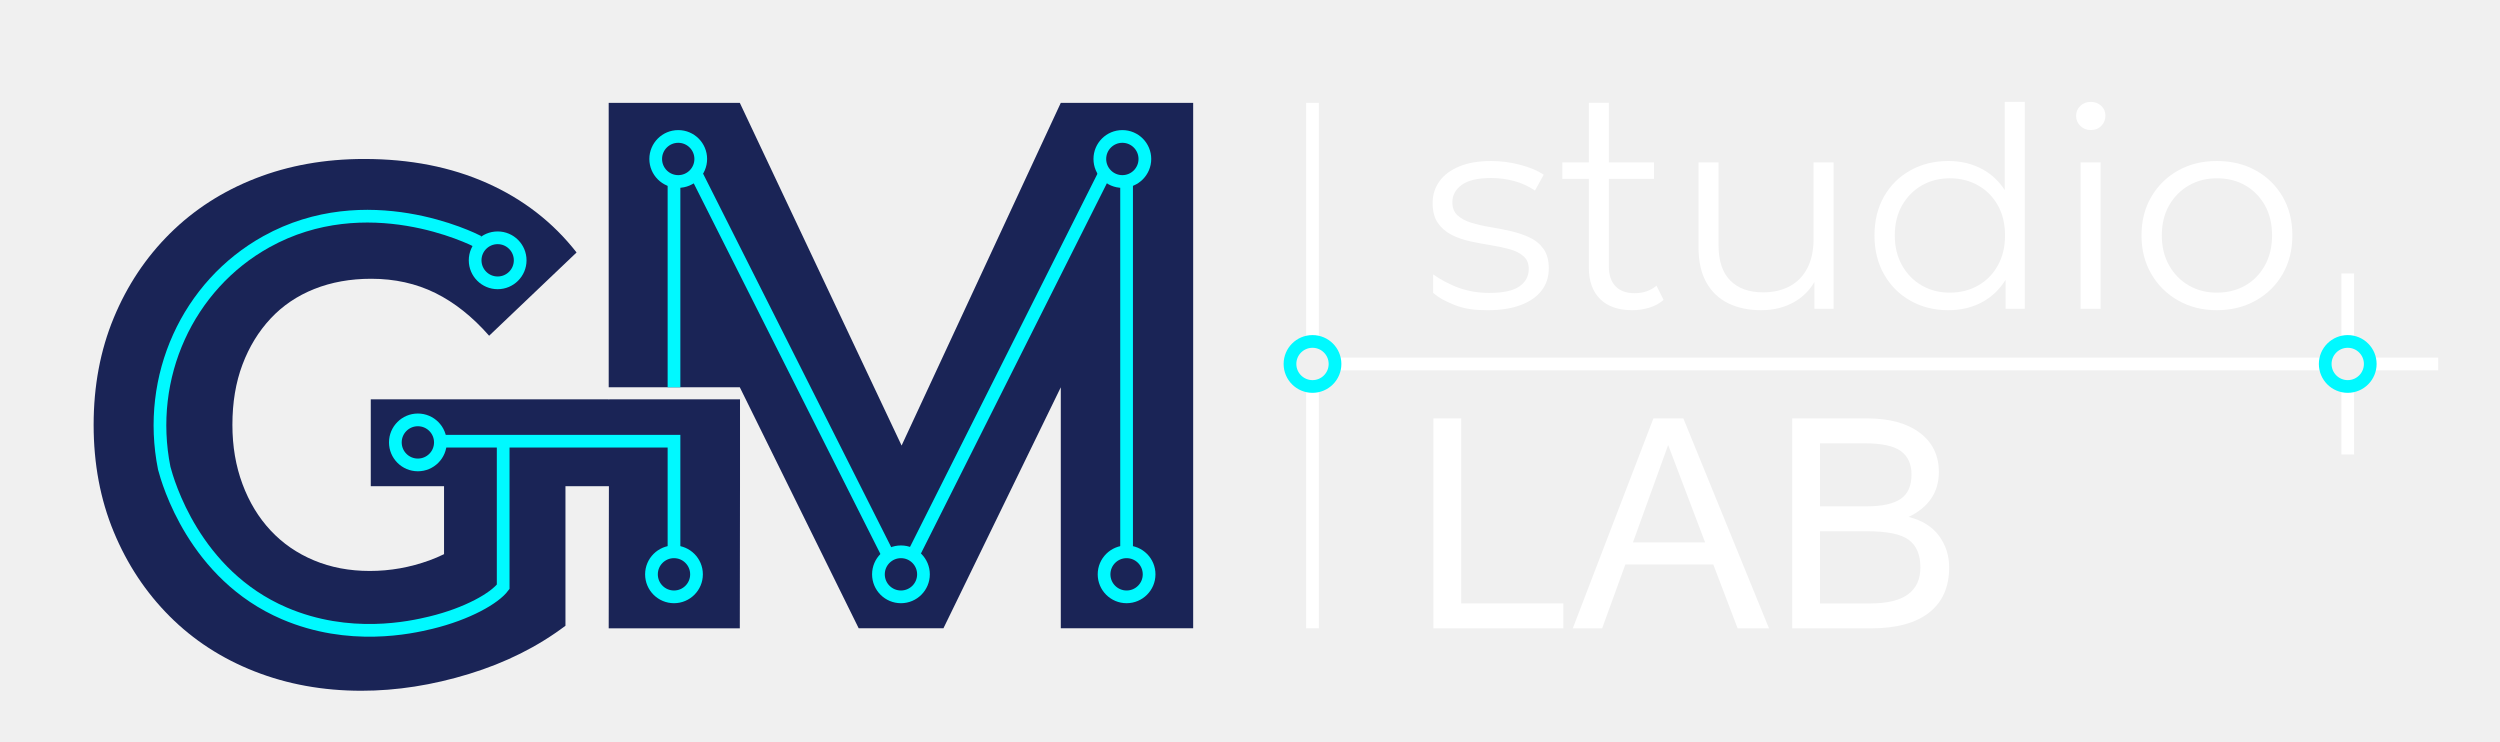
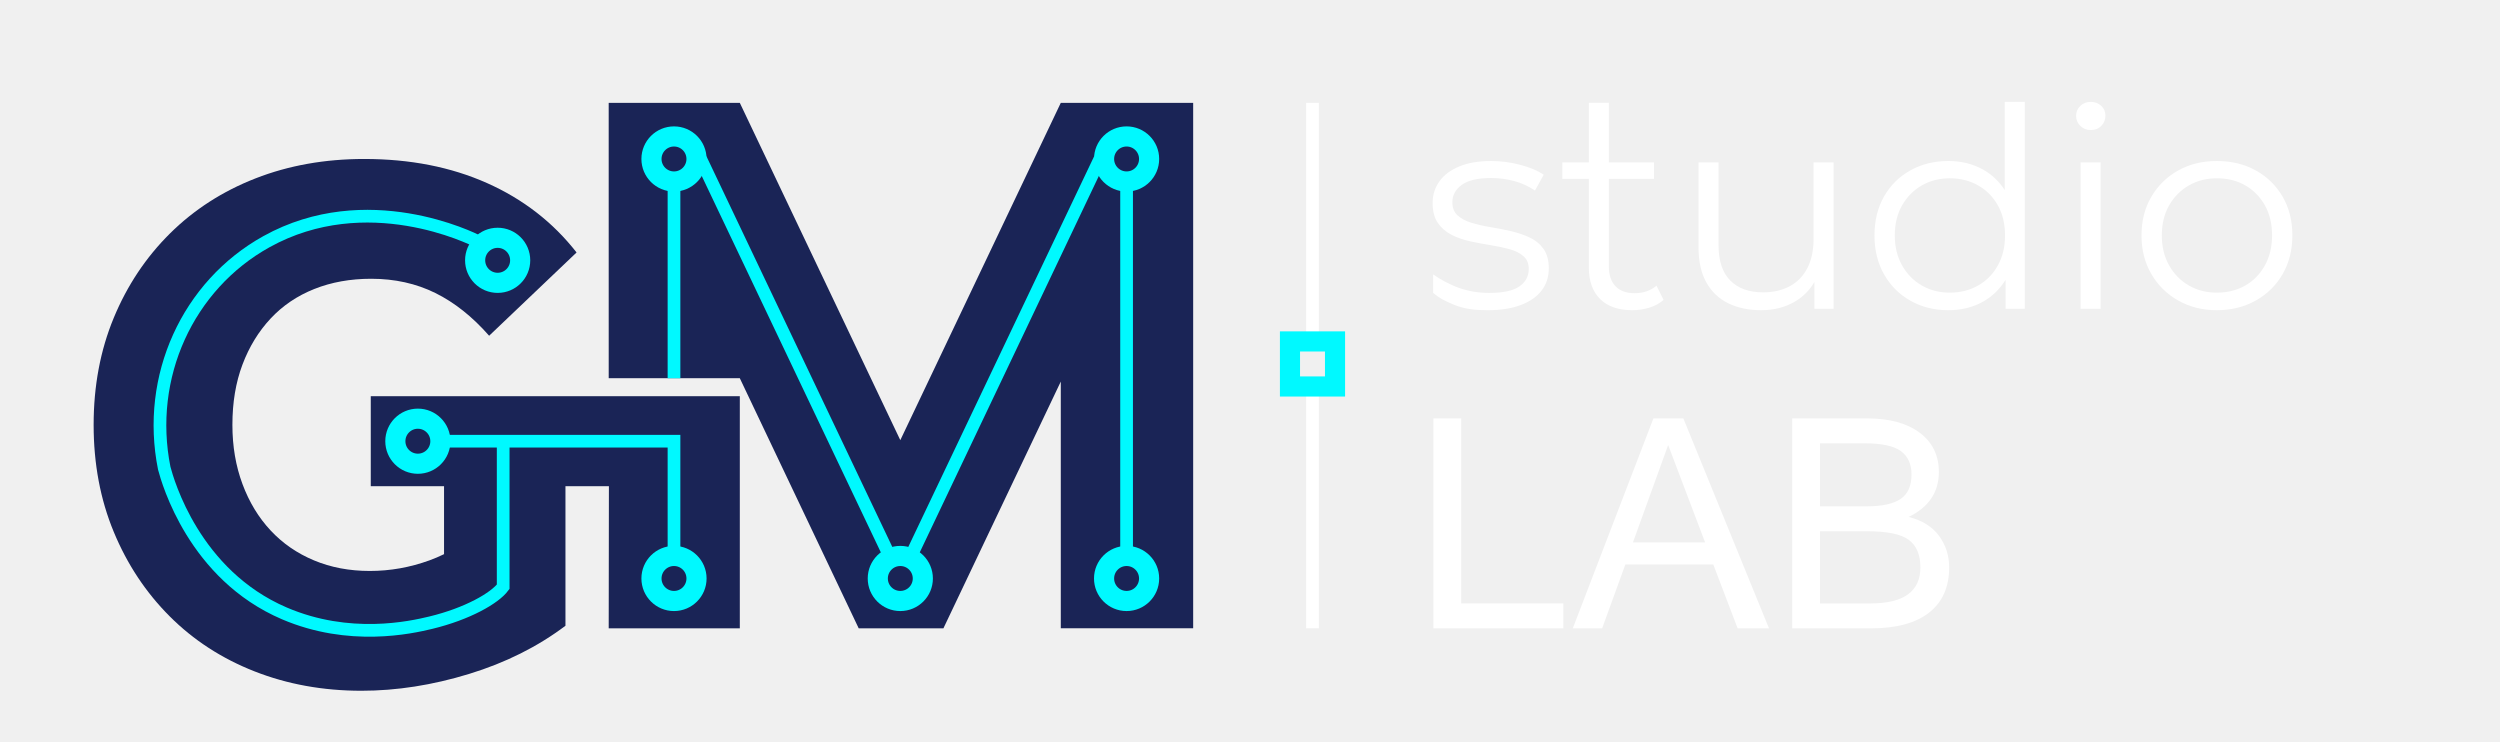
<svg xmlns="http://www.w3.org/2000/svg" version="1.1" x="0px" y="0px" viewBox="120 155 590 175" style="enable-background:new 0 0 590 175;" xml:space="preserve">
  <g id="guide" style="display:none;">
    <path id="XMLID_69_" style="display:inline;fill:none;stroke:#00F9FF;stroke-width:2;stroke-miterlimit:10;" d="M280,230.5" />
    <rect id="XMLID_236_" x="528.136" y="242.333" style="display:inline;fill:none;stroke:#000000;stroke-width:0.25;stroke-miterlimit:10;" width="17.031" height="11.289" />
  </g>
  <g id="GM_studio_lab">
-     <line id="XMLID_295_" style="fill:none;stroke:#FFFFFF;stroke-width:3;stroke-miterlimit:10;" x1="674.066" y1="246.209" x2="674.066" y2="262.249" />
    <g id="XMLID_39_">
      <path id="XMLID_264_" style="fill:#FFFFFF;" d="M481.024,211.062c-1.353-0.636-2.84-1.14-4.459-1.514    c-1.619-0.372-3.238-0.691-4.857-0.954c-1.621-0.263-3.106-0.603-4.459-1.02c-1.353-0.416-2.441-0.998-3.261-1.744    c-0.822-0.746-1.231-1.777-1.231-3.094c0-1.667,0.744-3.038,2.229-4.113c1.487-1.075,3.804-1.612,6.956-1.612    c1.774,0,3.548,0.231,5.323,0.691c1.774,0.461,3.437,1.218,4.991,2.271l2.062-3.751c-1.462-0.965-3.326-1.744-5.589-2.336    c-2.263-0.592-4.526-0.888-6.787-0.888c-2.974,0-5.491,0.428-7.554,1.284c-2.062,0.855-3.626,2.03-4.691,3.521    c-1.067,1.492-1.598,3.182-1.598,5.068c0,1.974,0.409,3.554,1.231,4.739c0.82,1.184,1.896,2.117,3.228,2.797    c1.33,0.681,2.804,1.196,4.425,1.547c1.619,0.352,3.249,0.658,4.891,0.922c1.64,0.263,3.127,0.582,4.459,0.954    c1.33,0.373,2.405,0.922,3.226,1.646c0.82,0.724,1.231,1.723,1.231,2.994c0,1.711-0.732,3.083-2.196,4.113    c-1.464,1.032-3.859,1.547-7.187,1.547c-2.441,0-4.769-0.384-6.988-1.152c-2.217-0.767-4.774-2.171-6.193-3.225v4.375    c1.464,1.229,2.538,1.779,4.742,2.719c2.6,1.108,5.222,1.363,8.106,1.363c3.062,0,5.667-0.405,7.82-1.217    c2.152-0.811,3.792-1.952,4.924-3.422c1.132-1.469,1.697-3.214,1.697-5.232c0-1.886-0.411-3.411-1.231-4.574    C483.463,212.599,482.377,211.699,481.024,211.062z" />
      <path id="XMLID_265_" style="fill:#FFFFFF;" d="M505.746,224.192c-1.953,0-3.45-0.548-4.492-1.645    c-1.044-1.096-1.564-2.655-1.564-4.673v-20.666h10.647v-3.883h-10.647v-14.057h-4.725v14.057h-6.256v3.883h6.256v20.929    c0,3.203,0.887,5.683,2.661,7.437c1.776,1.755,4.304,2.632,7.586,2.632c1.376,0,2.718-0.197,4.027-0.592    c1.307-0.395,2.429-1.009,3.36-1.843l-1.663-3.357C509.561,223.6,507.832,224.192,505.746,224.192z" />
      <path id="XMLID_266_" style="fill:#FFFFFF;" d="M548.003,211.424c0,2.633-0.478,4.893-1.432,6.779    c-0.954,1.887-2.328,3.324-4.125,4.311c-1.797,0.987-3.916,1.481-6.355,1.481c-3.328,0-5.912-0.931-7.753-2.797    c-1.843-1.864-2.762-4.64-2.762-8.326v-19.547h-4.725v20.073c0,3.291,0.61,6.033,1.829,8.227c1.221,2.195,2.94,3.84,5.159,4.936    c2.217,1.097,4.813,1.645,7.785,1.645c3.104,0,5.824-0.713,8.152-2.139c1.872-1.145,3.342-2.658,4.425-4.525v6.335h4.526v-34.552    h-4.725V211.424z" />
      <path id="XMLID_269_" style="fill:#FFFFFF;" d="M593.122,199.847c-1.348-2.05-3.043-3.658-5.092-4.811    c-2.418-1.359-5.157-2.04-8.217-2.04c-3.328,0-6.313,0.735-8.951,2.205c-2.64,1.471-4.715,3.521-6.222,6.154    c-1.51,2.632-2.263,5.704-2.263,9.214c0,3.466,0.753,6.527,2.263,9.181c1.506,2.655,3.582,4.728,6.222,6.219    c2.638,1.492,5.623,2.238,8.951,2.238c3.104,0,5.866-0.691,8.284-2.073c2.128-1.217,3.869-2.918,5.224-5.103v6.847h4.526v-48.834    h-4.725V199.847z M591.492,217.644c-1.132,2.041-2.685,3.62-4.658,4.739c-1.974,1.119-4.205,1.679-6.688,1.679    c-2.441,0-4.637-0.56-6.589-1.679c-1.953-1.119-3.505-2.698-4.658-4.739c-1.154-2.04-1.73-4.398-1.73-7.075    c0-2.72,0.575-5.089,1.73-7.108c1.153-2.017,2.705-3.587,4.658-4.706c1.952-1.119,4.148-1.679,6.589-1.679    c2.483,0,4.714,0.56,6.688,1.679c1.973,1.119,3.527,2.688,4.658,4.706c1.132,2.019,1.697,4.388,1.697,7.108    C593.189,213.246,592.623,215.603,591.492,217.644z" />
      <path id="XMLID_270_" style="fill:#FFFFFF;" d="M613.417,179.044c-0.975,0-1.797,0.319-2.462,0.954    c-0.665,0.637-0.998,1.415-0.998,2.336c0,0.922,0.333,1.711,0.998,2.37c0.665,0.658,1.487,0.987,2.462,0.987    c1.021,0,1.852-0.329,2.496-0.987c0.642-0.658,0.965-1.47,0.965-2.435c0-0.922-0.333-1.689-0.998-2.303    C615.214,179.352,614.394,179.044,613.417,179.044z" />
      <rect id="XMLID_271_" x="611.023" y="193.325" style="fill:#FFFFFF;" width="4.725" height="34.552" />
      <path id="XMLID_274_" style="fill:#FFFFFF;" d="M658.704,201.421c-1.531-2.633-3.639-4.695-6.323-6.187    c-2.684-1.491-5.755-2.238-9.217-2.238c-3.416,0-6.455,0.747-9.117,2.238c-2.661,1.492-4.769,3.554-6.321,6.187    c-1.554,2.632-2.33,5.682-2.33,9.148c0,3.422,0.776,6.461,2.33,9.115c1.552,2.655,3.67,4.739,6.355,6.252    c2.684,1.514,5.711,2.27,9.083,2.27c3.416,0,6.478-0.757,9.184-2.27c2.705-1.514,4.824-3.597,6.355-6.252    c1.529-2.654,2.296-5.693,2.296-9.115C661,207.103,660.234,204.053,658.704,201.421z M654.511,217.644    c-1.132,2.041-2.672,3.62-4.624,4.739c-1.953,1.119-4.194,1.679-6.722,1.679c-2.441,0-4.637-0.56-6.589-1.679    c-1.952-1.119-3.504-2.698-4.658-4.739c-1.154-2.04-1.73-4.398-1.73-7.075c0-2.72,0.575-5.089,1.73-7.108    c1.154-2.017,2.707-3.587,4.658-4.706c1.952-1.119,4.171-1.679,6.656-1.679c2.485,0,4.702,0.56,6.656,1.679    c1.952,1.119,3.492,2.688,4.624,4.706c1.132,2.019,1.697,4.388,1.697,7.108C656.208,213.246,655.642,215.603,654.511,217.644z" />
    </g>
    <g id="XMLID_19_">
      <path id="XMLID_23_" style="fill:#FFFFFF;" d="M488.945,303.291h-30.657V253.74h6.557v43.67h24.1V303.291z" />
      <path id="XMLID_93_" style="fill:#FFFFFF;" d="M537.483,303.291h-7.402l-5.746-15.074h-20.754l-5.476,15.074h-6.929l19.03-49.551    h7.064L537.483,303.291z M522.408,283.011l-8.721-22.984l-8.315,22.984H522.408z" />
      <path id="XMLID_171_" style="fill:#FFFFFF;" d="M580.004,288.893c0,4.642-1.577,8.202-4.732,10.681    c-3.155,2.478-7.74,3.717-13.757,3.717h-18.557V253.74h17.644c5.273,0,9.419,1.127,12.439,3.38    c3.019,2.253,4.529,5.34,4.529,9.261c0,4.777-2.377,8.315-7.132,10.613c3.2,0.811,5.594,2.304,7.183,4.479    S580.004,286.121,580.004,288.893z M549.516,274.493h11.019c3.628,0,6.298-0.58,8.011-1.741c1.713-1.16,2.569-3.093,2.569-5.797    c0-2.434-0.834-4.264-2.501-5.493c-1.667-1.228-4.563-1.842-8.687-1.842h-10.411V274.493z M549.516,297.41h11.932    c7.842,0,11.763-2.839,11.763-8.518c0-2.952-0.907-5.11-2.721-6.473s-5.11-2.045-9.887-2.045h-11.087V297.41z" />
    </g>
-     <polygon id="XMLID_3_" style="fill:none;" points="294.596,246.399 294.596,246.423 294.608,246.423  " />
-     <polygon id="XMLID_54_" style="fill:#1A2456;" points="370.346,179.274 332.776,260.149 294.596,179.274 263.651,179.274    263.656,246.399 294.59,246.399 294.596,246.399 294.596,246.423 294.596,246.399 294.608,246.423 294.609,246.423    294.609,246.427 322.651,303.274 342.651,303.274 370.346,246.399 370.346,303.274 401.588,303.274 401.588,179.274  " />
-     <rect id="XMLID_55_" x="263.651" y="246.399" style="fill:#FFFFFF;" width="0.005" height="0.001" />
+     <line id="XMLID_27_" style="fill:none;" x1="294.608" y1="246.423" x2="294.596" y2="246.399" />
+     <line id="XMLID_31_" style="fill:#1A2456;" x1="294.602" y1="246.401" x2="294.596" y2="246.399" />
+     <polyline id="XMLID_28_" style="fill:#1A2456;" points="322.657,303.292 342.641,303.292 370.346,245.047 370.346,303.274    401.588,303.274 401.588,179.274 370.346,179.274 332.472,258.877 294.596,179.274 263.651,179.274 263.656,244.261    294.596,244.261  " />
+     <path id="XMLID_29_" style="fill:#1A2456;" d="M294.609,246.423" />
    <polygon id="XMLID_58_" style="fill:#590000;" points="263.788,249.978 263.788,249.977 263.656,249.977 263.651,249.977    263.449,249.977 263.449,249.978  " />
-     <polygon id="XMLID_62_" style="fill:#590000;" points="294.608,246.423 294.609,246.427 294.609,246.423  " />
-     <path id="XMLID_53_" style="fill:#1A2456;" d="M294.596,249.25h-30.763v0.001h-0.339v-0.001H253.45h-28.657H207.5v20.5h17.293   l0,16.031c-1.15,0.562-2.296,1.05-3.439,1.465c-4.585,1.667-9.28,2.5-14.083,2.5c-4.805,0-9.198-0.832-13.182-2.5   c-3.986-1.665-7.397-4.021-10.235-7.068c-2.84-3.044-5.051-6.694-6.632-10.947c-1.584-4.25-2.375-8.905-2.375-13.963   c0-5.285,0.791-10.026,2.375-14.223c1.581-4.194,3.792-7.814,6.632-10.86c2.838-3.044,6.276-5.371,10.316-6.982   c4.038-1.608,8.515-2.414,13.428-2.414c5.568,0,10.616,1.121,15.147,3.362c4.529,2.241,8.761,5.603,12.691,10.085l20.633-19.653   c-5.567-7.125-12.609-12.584-21.124-16.377c-8.515-3.792-18.176-5.688-28.984-5.688c-9.28,0-17.824,1.524-25.627,4.568   c-7.806,3.046-14.548,7.386-20.224,13.015c-5.677,5.633-10.099,12.27-13.264,19.912c-3.167,7.645-4.749,16.062-4.749,25.255   c0,9.196,1.582,17.613,4.749,25.255c3.165,7.645,7.558,14.281,13.182,19.911c5.621,5.633,12.307,9.973,20.06,13.016   c7.75,3.044,16.155,4.568,25.218,4.568c8.295,0,16.756-1.322,25.382-3.965c8.623-2.643,16.211-6.435,22.761-11.378l0-32.925h10.252   l-0.046,33.542h30.941l0.045-33.542v-20.5h-0.005H294.596z" />
-     <line id="XMLID_29_" style="fill:none;stroke:#FFFFFF;stroke-width:3;stroke-miterlimit:10;" x1="674.066" y1="219.538" x2="674.066" y2="235.578" />
-     <line id="XMLID_30_" style="fill:none;stroke:#FFFFFF;stroke-width:3;stroke-miterlimit:10;" x1="695.421" y1="240.894" x2="679.381" y2="240.894" />
+     <path id="XMLID_53_" style="fill:#1A2456;" d="M207.5,248.5v21.25h17.293l0,16.031c-1.15,0.562-2.296,1.05-3.439,1.465   c-4.585,1.667-9.28,2.5-14.083,2.5c-4.805,0-9.198-0.832-13.182-2.5c-3.986-1.665-7.397-4.021-10.235-7.068   c-2.84-3.044-5.051-6.694-6.632-10.947c-1.584-4.25-2.375-8.905-2.375-13.963c0-5.285,0.791-10.026,2.375-14.223   c1.581-4.194,3.792-7.814,6.632-10.86c2.838-3.044,6.276-5.371,10.316-6.982c4.038-1.608,8.515-2.414,13.428-2.414   c5.568,0,10.616,1.121,15.147,3.362c4.529,2.241,8.761,5.603,12.691,10.085l20.633-19.653   c-5.567-7.125-12.609-12.584-21.124-16.377c-8.515-3.792-18.176-5.688-28.984-5.688c-9.28,0-17.824,1.524-25.627,4.568   c-7.806,3.046-14.548,7.386-20.224,13.015c-5.677,5.633-10.099,12.27-13.264,19.912c-3.167,7.645-4.749,16.062-4.749,25.255   c0,9.196,1.582,17.613,4.749,25.255c3.165,7.645,7.558,14.281,13.182,19.911c5.621,5.633,12.307,9.973,20.06,13.016   c7.75,3.044,16.155,4.568,25.218,4.568c8.295,0,16.756-1.322,25.382-3.965c8.623-2.643,16.211-6.435,22.761-11.378l0-32.925h10.252   l-0.046,33.542h30.941V269.75v-18.315v-2.212V248.5" />
    <line id="XMLID_78_" style="fill:none;stroke:#FFFFFF;stroke-width:3;stroke-miterlimit:10;" x1="429.75" y1="246.209" x2="429.75" y2="303.274" />
    <line id="XMLID_80_" style="fill:none;stroke:#FFFFFF;stroke-width:3;stroke-miterlimit:10;" x1="429.75" y1="179.276" x2="429.75" y2="235.579" />
+     <rect id="XMLID_2_" x="424.435" y="235.579" style="fill:none;stroke:#00F9FF;stroke-width:4.75;stroke-miterlimit:10;" width="10.63" height="10.63" />
  </g>
  <g id="circuito">
    <path id="XMLID_66_" style="fill:none;stroke:#FF00BD;stroke-width:2;stroke-miterlimit:10;" d="M241,298.821" />
    <path id="XMLID_15_" style="fill:none;stroke:#FF00BD;stroke-width:2;stroke-miterlimit:10;" d="M387.833,287.5" />
    <line id="XMLID_14_" style="fill:none;stroke:#00F9FF;stroke-width:3;stroke-miterlimit:10;" x1="385.875" y1="197.979" x2="385.875" y2="285.062" />
    <path id="XMLID_9_" style="fill:none;stroke:#00F9FF;stroke-width:3;stroke-miterlimit:10;" d="M279.063,284.268   c0-13.111,0-12.032,0-25.143c-18.294,0-30.446,0-38.517,0c-16.147,0-15.962,0-15.962,0" />
    <path id="XMLID_11_" style="fill:none;stroke:#00F9FF;stroke-width:3;stroke-miterlimit:10;" d="M232.885,212.044   c-1.474-0.766-26.318-13.161-50.015,0c-18.555,10.306-28.44,31.856-24.111,53.446c0.849,3.201,7.057,25.149,28.347,34.268   c15.339,6.57,29.789,3.348,34.538,2.201c8.695-2.101,15.136-5.808,17.106-8.488l0-34.582" />
-     <circle id="XMLID_17_" style="fill:none;stroke:#00F9FF;stroke-width:3;stroke-miterlimit:10;" cx="218.617" cy="259.407" r="5.315" />
-     <circle id="XMLID_8_" style="fill:none;stroke:#00F9FF;stroke-width:3;stroke-miterlimit:10;" cx="237.447" cy="216.435" r="5.315" />
-     <circle id="XMLID_12_" style="fill:none;stroke:#00F9FF;stroke-width:3;stroke-miterlimit:10;" cx="279.062" cy="290.542" r="5.315" />
-     <circle id="XMLID_13_" style="fill:none;stroke:#00F9FF;stroke-width:3;stroke-miterlimit:10;" cx="385.875" cy="290.542" r="5.315" />
-     <circle id="XMLID_10_" style="fill:none;stroke:#00F9FF;stroke-width:3;stroke-miterlimit:10;" cx="332.625" cy="290.542" r="5.315" />
-     <circle id="XMLID_16_" style="fill:none;stroke:#00F9FF;stroke-width:3;stroke-miterlimit:10;" cx="280.062" cy="192.517" r="5.315" />
-     <circle id="XMLID_18_" style="fill:none;stroke:#00F9FF;stroke-width:3;stroke-miterlimit:10;" cx="384.875" cy="192.517" r="5.315" />
-     <line id="XMLID_20_" style="fill:none;stroke:#00F9FF;stroke-width:3;stroke-miterlimit:10;" x1="279.063" y1="198.227" x2="279.063" y2="246.399" />
-     <line id="XMLID_41_" style="fill:none;stroke:#00F9FF;stroke-width:3;stroke-miterlimit:10;" x1="283.823" y1="195.135" x2="330.125" y2="287.063" />
-     <line id="XMLID_65_" style="fill:none;stroke:#00F9FF;stroke-width:3;stroke-miterlimit:10;" x1="334.938" y1="287.063" x2="381.109" y2="195.138" />
-     <line id="XMLID_27_" style="fill:none;stroke:#FFFFFF;stroke-width:3;stroke-miterlimit:10;" x1="434.025" y1="240.894" x2="667.751" y2="240.894" />
-     <circle id="XMLID_37_" style="fill:none;stroke:#00F9FF;stroke-width:3;stroke-miterlimit:10;" cx="429.75" cy="240.894" r="5.315" />
-     <circle id="XMLID_38_" style="fill:none;stroke:#00F9FF;stroke-width:3;stroke-miterlimit:10;" cx="674.066" cy="240.894" r="5.315" />
+     <circle id="XMLID_17_" style="fill:none;stroke:#00F9FF;stroke-width:4.75;stroke-miterlimit:10;" cx="218.617" cy="259.125" r="5.315" />
+     <circle id="XMLID_8_" style="fill:none;stroke:#00F9FF;stroke-width:4.75;stroke-miterlimit:10;" cx="237.447" cy="216.435" r="5.315" />
+     <circle id="XMLID_12_" style="fill:none;stroke:#00F9FF;stroke-width:4.75;stroke-miterlimit:10;" cx="279.063" cy="291.52" r="5.315" />
+     <circle id="XMLID_13_" style="fill:none;stroke:#00F9FF;stroke-width:4.75;stroke-miterlimit:10;" cx="385.875" cy="291.52" r="5.315" />
+     <circle id="XMLID_10_" style="fill:none;stroke:#00F9FF;stroke-width:4.75;stroke-miterlimit:10;" cx="332.472" cy="291.52" r="5.315" />
+     <circle id="XMLID_16_" style="fill:none;stroke:#00F9FF;stroke-width:4.75;stroke-miterlimit:10;" cx="279.063" cy="192.517" r="5.315" />
+     <circle id="XMLID_18_" style="fill:none;stroke:#00F9FF;stroke-width:4.75;stroke-miterlimit:10;" cx="385.875" cy="192.517" r="5.315" />
+     <line id="XMLID_20_" style="fill:none;stroke:#00F9FF;stroke-width:3;stroke-miterlimit:10;" x1="279.063" y1="198.227" x2="279.063" y2="244.261" />
+     <line id="XMLID_41_" style="fill:none;stroke:#00F9FF;stroke-width:3;stroke-miterlimit:10;" x1="285.363" y1="192.517" x2="330.148" y2="286.644" />
+     <line id="XMLID_65_" style="fill:none;stroke:#00F9FF;stroke-width:3;stroke-miterlimit:10;" x1="334.79" y1="286.644" x2="379.575" y2="192.517" />
  </g>
</svg>
